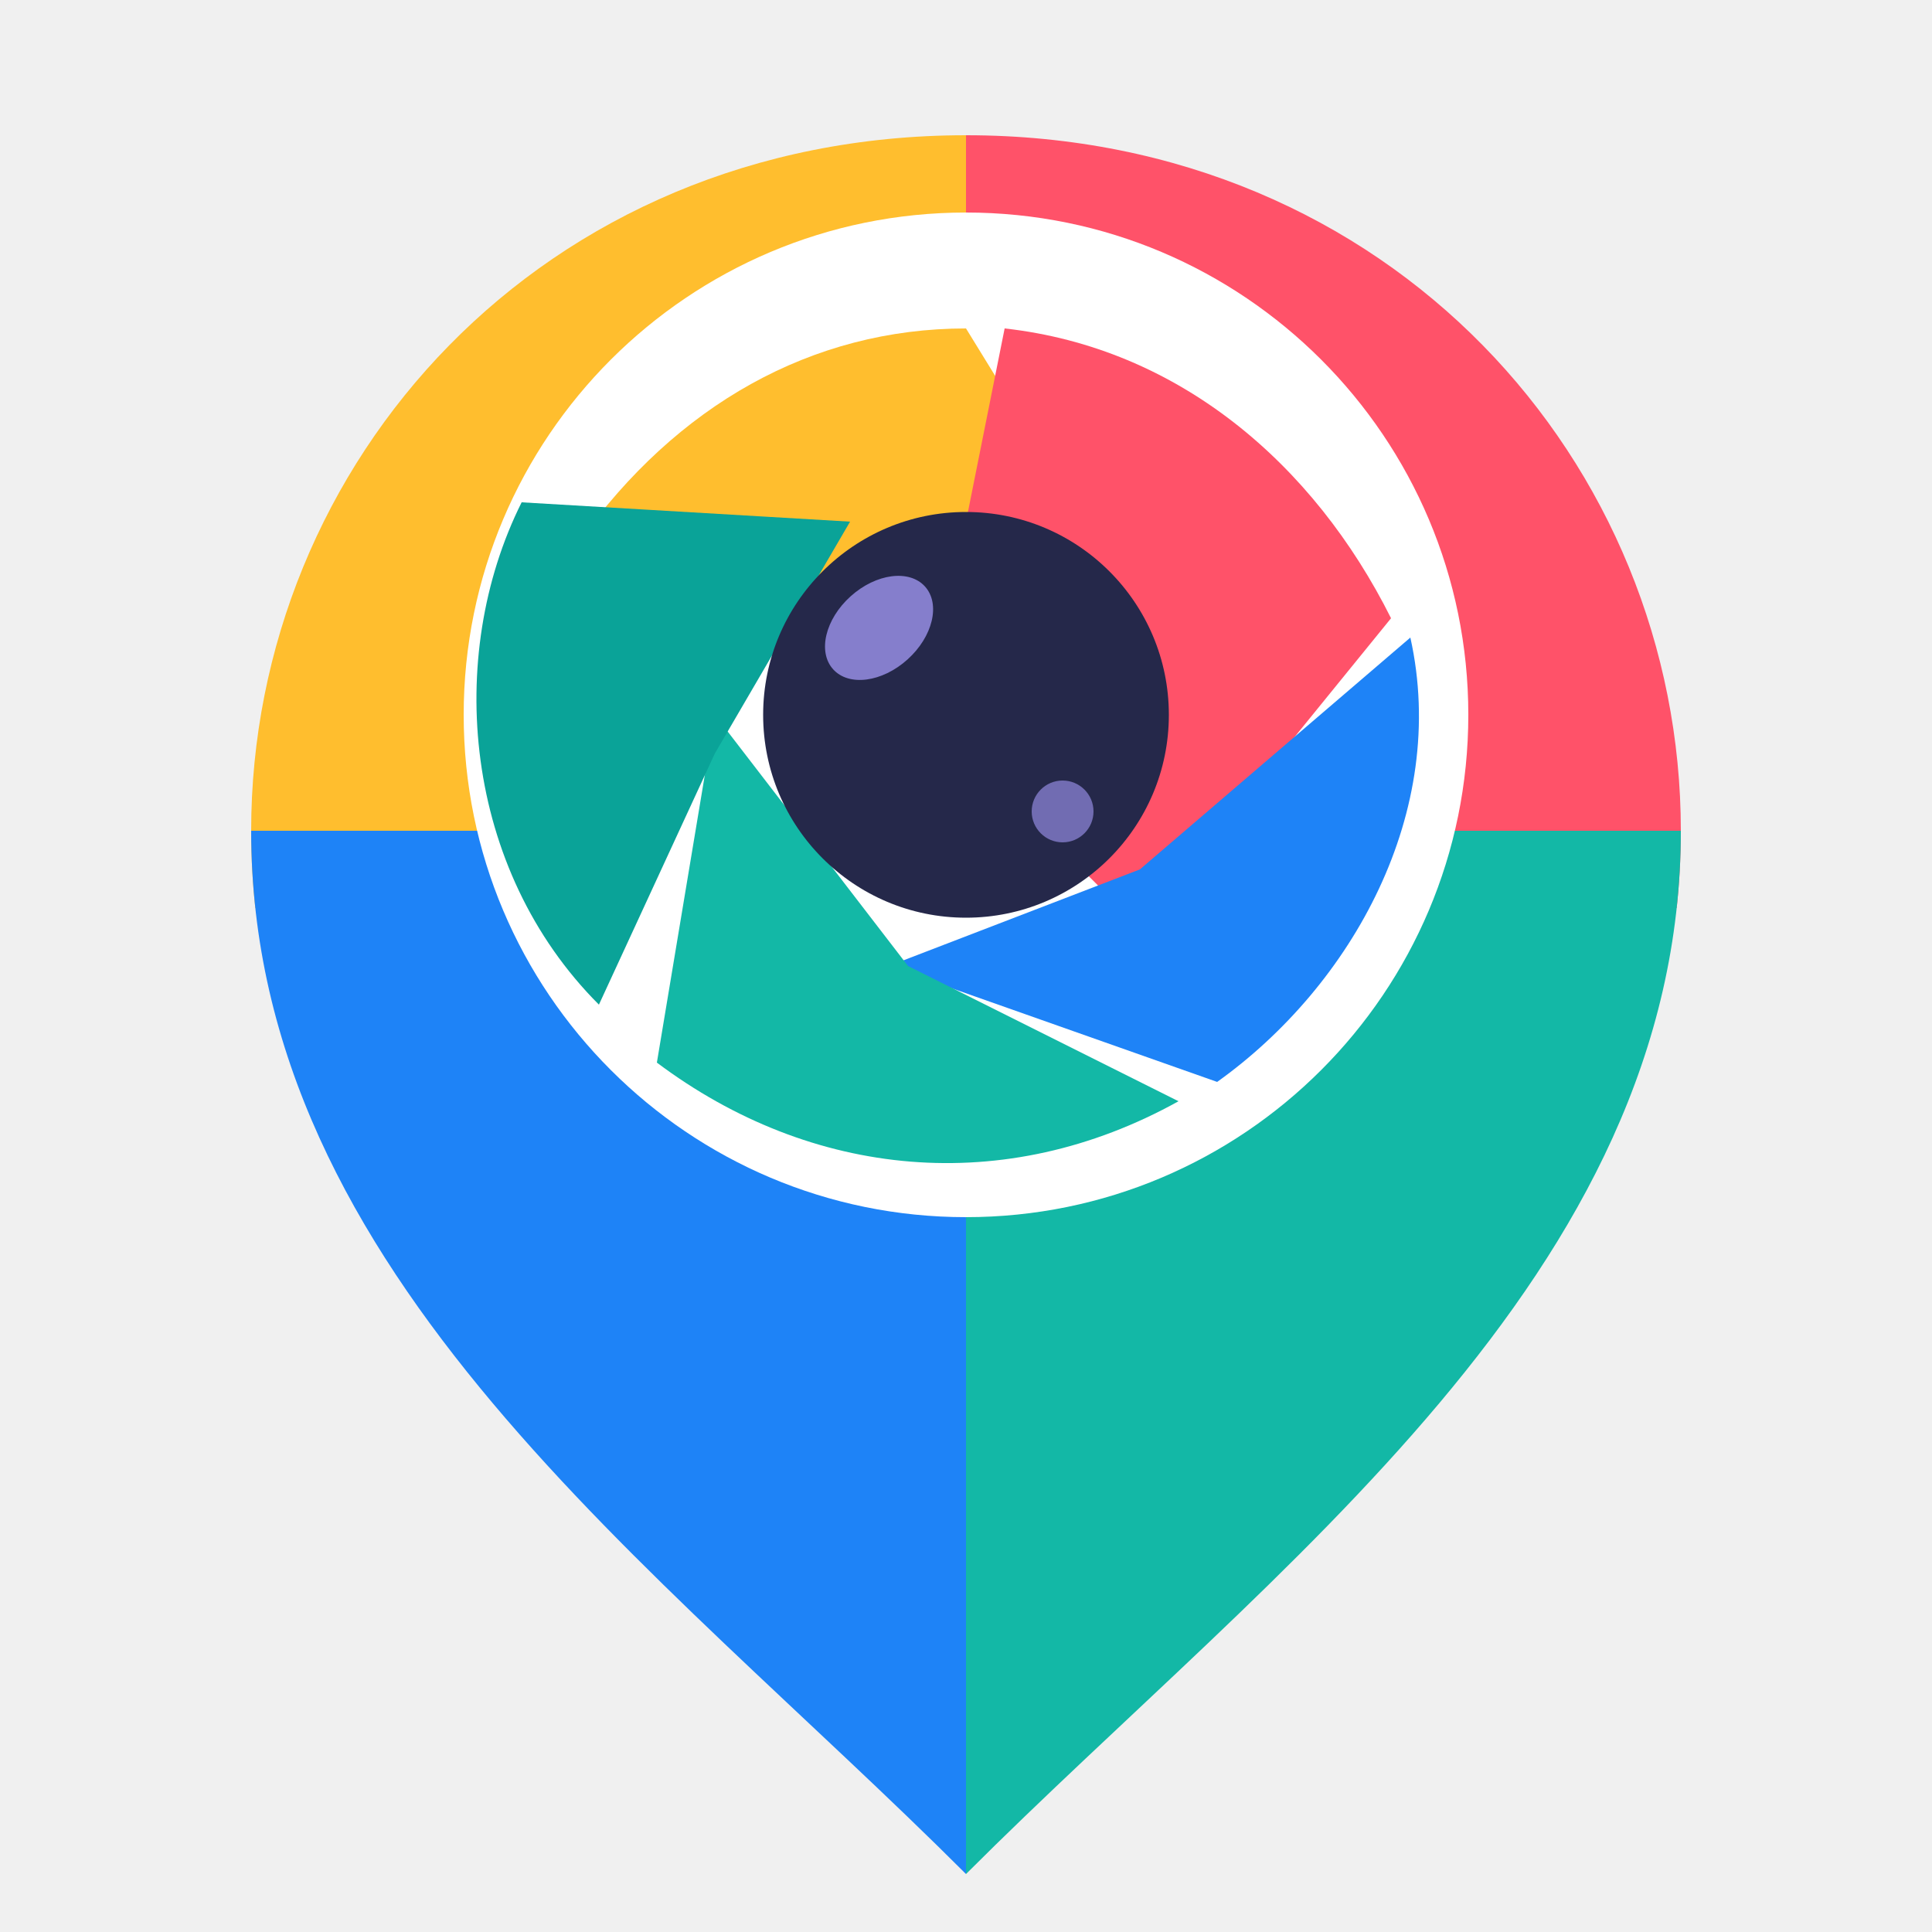
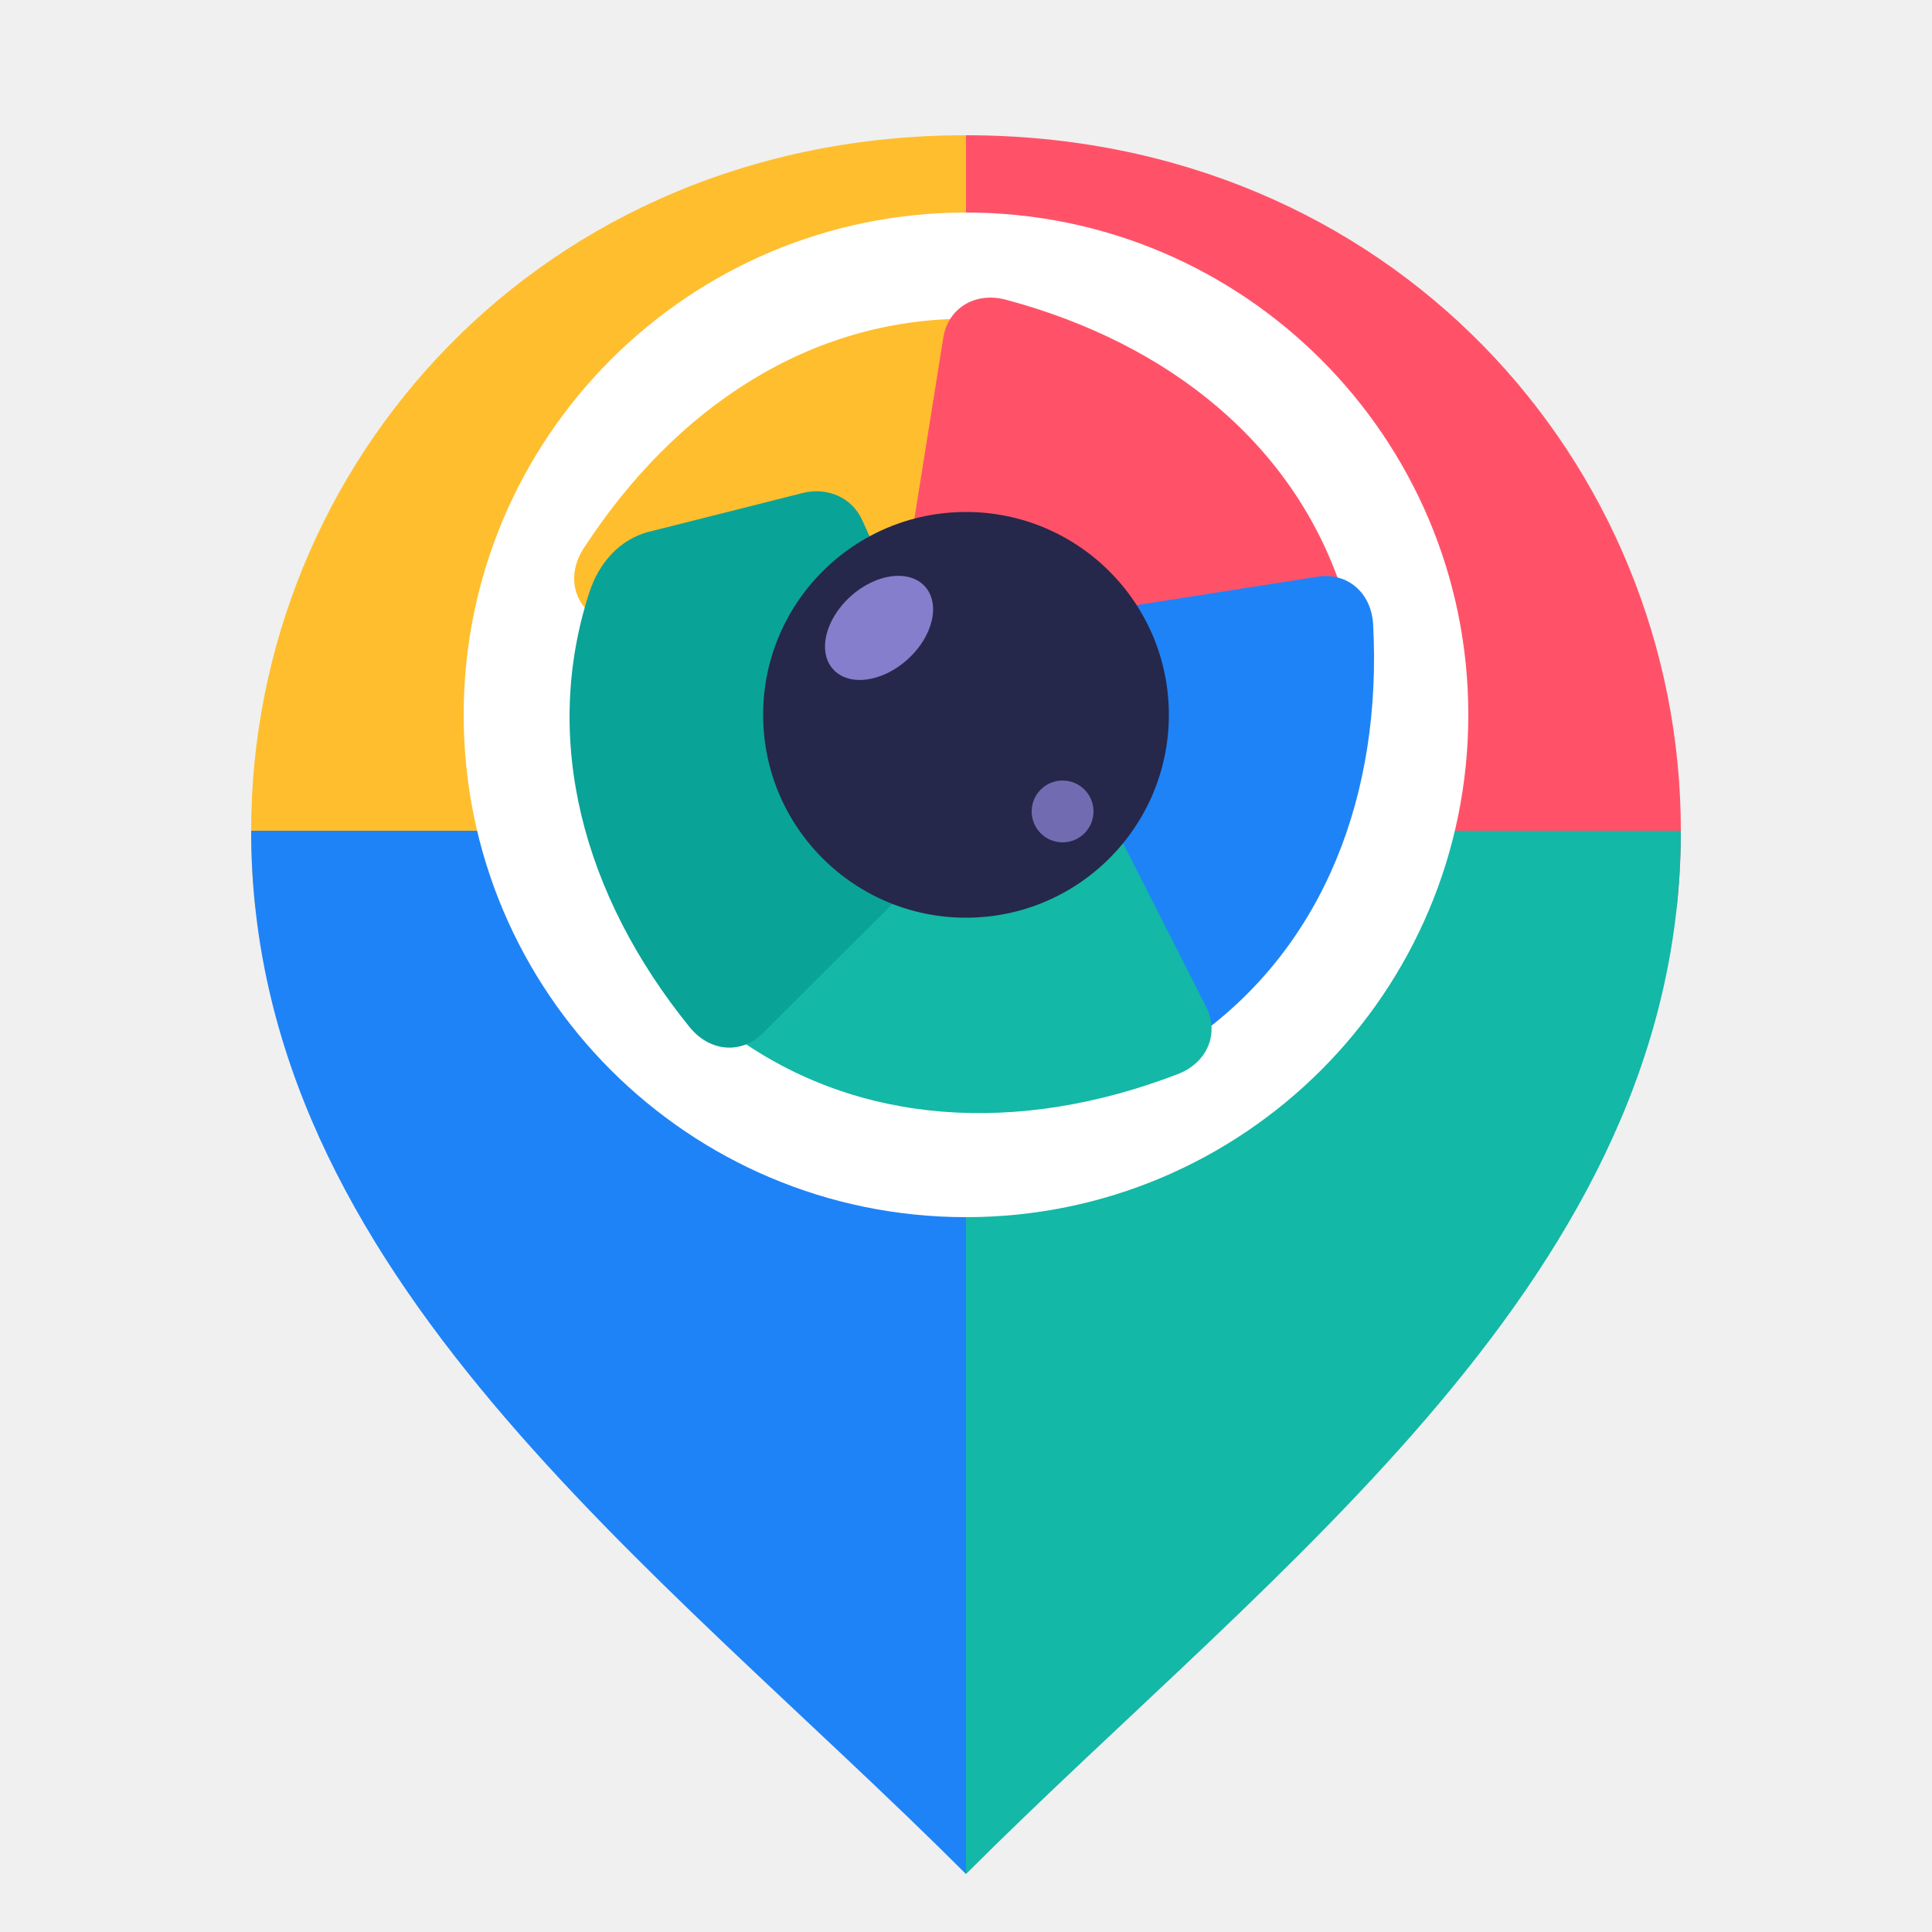
<svg xmlns="http://www.w3.org/2000/svg" width="512" height="512" viewBox="0 0 100 100">
  <defs>
    <clipPath id="pin">
      <path d="M50 7C28 7 13 24 13 43c0 23 21 38 37 54 16-16 37-31 37-54C87 24 72 7 50 7z" />
    </clipPath>
+     <path id="blade" d="M50 16.5       C42.0 16.5 35.0 21.0 30.2 28.4       C29.3 29.8 29.7 31.4 31.1 32.1       L44.4 38.9       C45.6 39.5 46.8 39.2 47.6 38.2       L57.9 28.8       C58.9 27.9 59.0 26.5 58.3 25.4       L53.9 18.4       C53.1 17.2 51.7 16.5 50 16.5z" />
  </defs>
  <g clip-path="url(#pin)">
    <rect x="13" y="7" width="37" height="40" fill="#FFBE2E" />
    <rect x="50" y="7" width="37" height="40" fill="#FF5269" />
    <rect x="13" y="43" width="37" height="54" fill="#1E83F7" />
    <rect x="50" y="43" width="37" height="54" fill="#13B8A6" />
  </g>
  <circle cx="50" cy="37" r="26" fill="#FFFFFF" />
-   <path d="M50 17c-8 0-15 4-20 11l18 9 10-7z" fill="#FFBE2E" />
-   <path d="M52 17c9 1 16 7 20 15L59 48 48 37z" fill="#FF5269" />
-   <path d="M73 33c2 9-3 18-10 23l-17-6 13-5z" fill="#1E83F7" />
-   <path d="M61 57c-9 5-19 4-27-2l3-18 10 13z" fill="#13B8A6" />
-   <path d="M31 52c-7-7-8-18-4-26l17 1-7 12z" fill="#0AA398" />
+   <use href="#blade" fill="#FFBE2E" />
+   <use href="#blade" fill="#FF5269" transform="rotate(72 50 37)" />
+   <use href="#blade" fill="#1E83F7" transform="rotate(144 50 37)" />
+   <use href="#blade" fill="#13B8A6" transform="rotate(216 50 37)" />
+   <use href="#blade" fill="#0AA398" transform="rotate(288 50 37)" />
  <circle cx="50" cy="37" r="10.5" fill="#25284A" />
  <ellipse cx="45.5" cy="32.5" rx="3.2" ry="2.2" transform="rotate(-42 45.5 32.5)" fill="#9A91E9" opacity=".82" />
  <circle cx="55" cy="42" r="1.6" fill="#9A91E9" opacity=".65" />
</svg>
